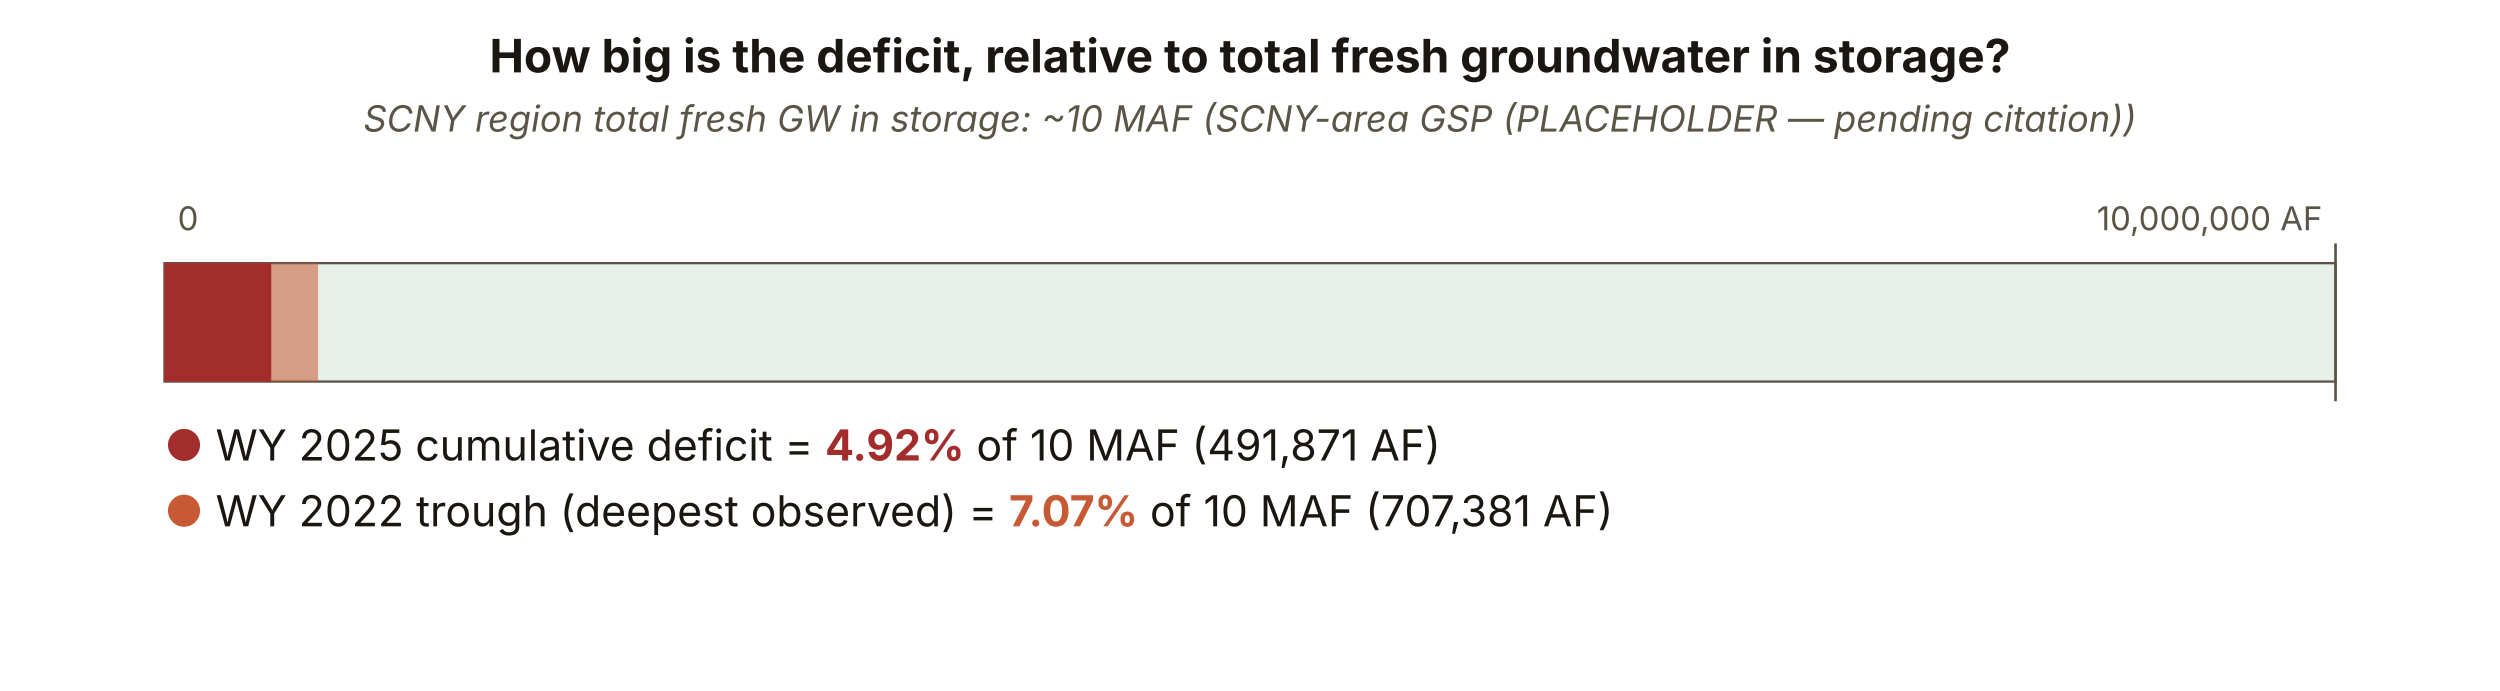
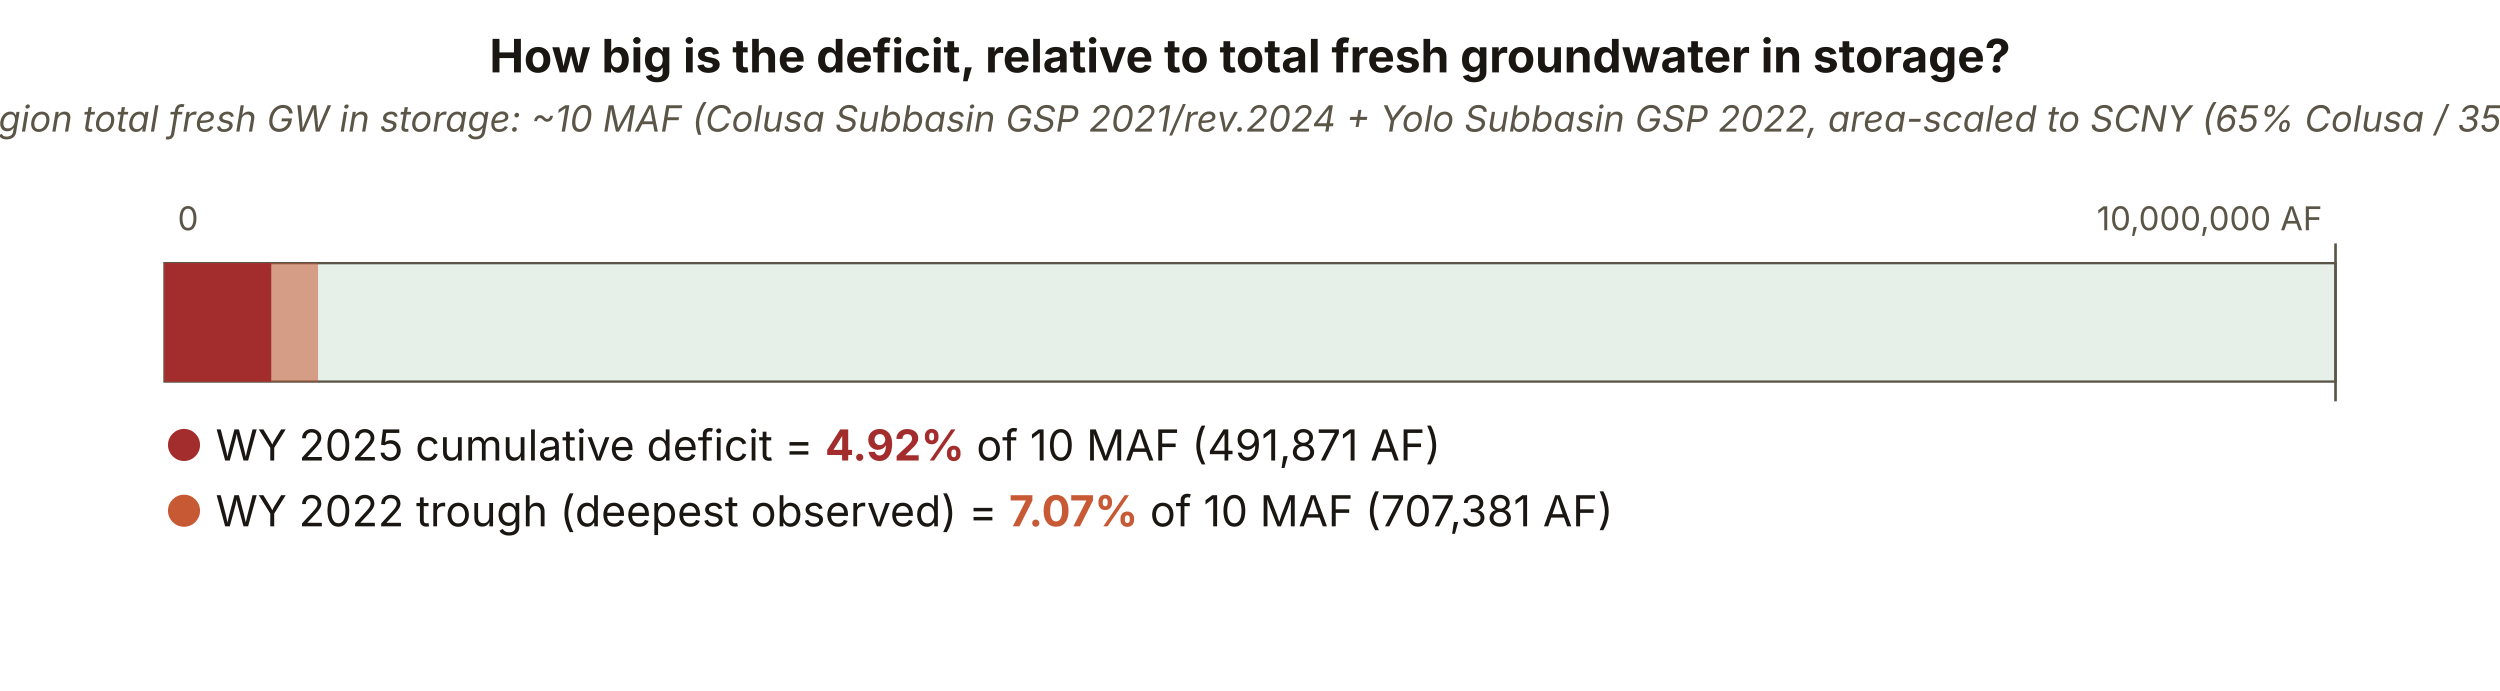
<svg xmlns="http://www.w3.org/2000/svg" viewBox="0 0 760 210" style="background:#fafaf7;font-family:'Inter',ui-sans-serif,system-ui;width:100%;height:auto;display:block;">
  <text x="380.0" y="22" text-anchor="middle" font-size="14" font-weight="700" fill="#1a1612">How big is the deficit, relative to total fresh groundwater in storage?</text>
-   <text x="380.0" y="40" text-anchor="middle" font-size="11" fill="#5b5547" font-style="italic">SCNY region total fresh GW in storage: ~10 MAF (SCNY-area GSP (PLACEHOLDER — pending citation))</text>
+   <text x="380.0" y="40" text-anchor="middle" font-size="11" fill="#5b5547" font-style="italic">SCNY region total fresh GW in storage: ~10 MAF (Colusa Subbasin GSP 2021/rev.2024 + Yolo Subbasin GSP 2022, area-scaled to SCNY (65% Colusa / 35% Yolo))</text>
  <rect x="50" y="80" width="660" height="36" fill="#e6f0e8" stroke="#5b5547" stroke-width="0.7" />
  <rect x="50" y="80" width="46.69" height="36" fill="#c75a35" fill-opacity="0.55" />
  <rect x="50" y="80" width="32.46" height="36" fill="#a32d2d" />
  <line x1="710" y1="74" x2="710" y2="122" stroke="#5b5547" stroke-width="0.8" />
  <text x="706" y="70" text-anchor="end" font-size="10" fill="#5b5547">10,000,000 AF</text>
  <text x="54" y="70" font-size="10" fill="#5b5547">0</text>
  <text x="50" y="140" font-size="13" fill="#1a1612">
    <tspan font-weight="700" fill="#a32d2d">●</tspan> WY 2025 cumulative deficit = <tspan font-weight="700" fill="#a32d2d">4.92%</tspan> of 10 MAF (491,871 AF)</text>
  <text x="50" y="160" font-size="13" fill="#1a1612">
    <tspan font-weight="700" fill="#c75a35">●</tspan> WY 2022 trough (deepest observed) = <tspan font-weight="700" fill="#c75a35">7.07%</tspan> of 10 MAF (707,381 AF)</text>
</svg>
